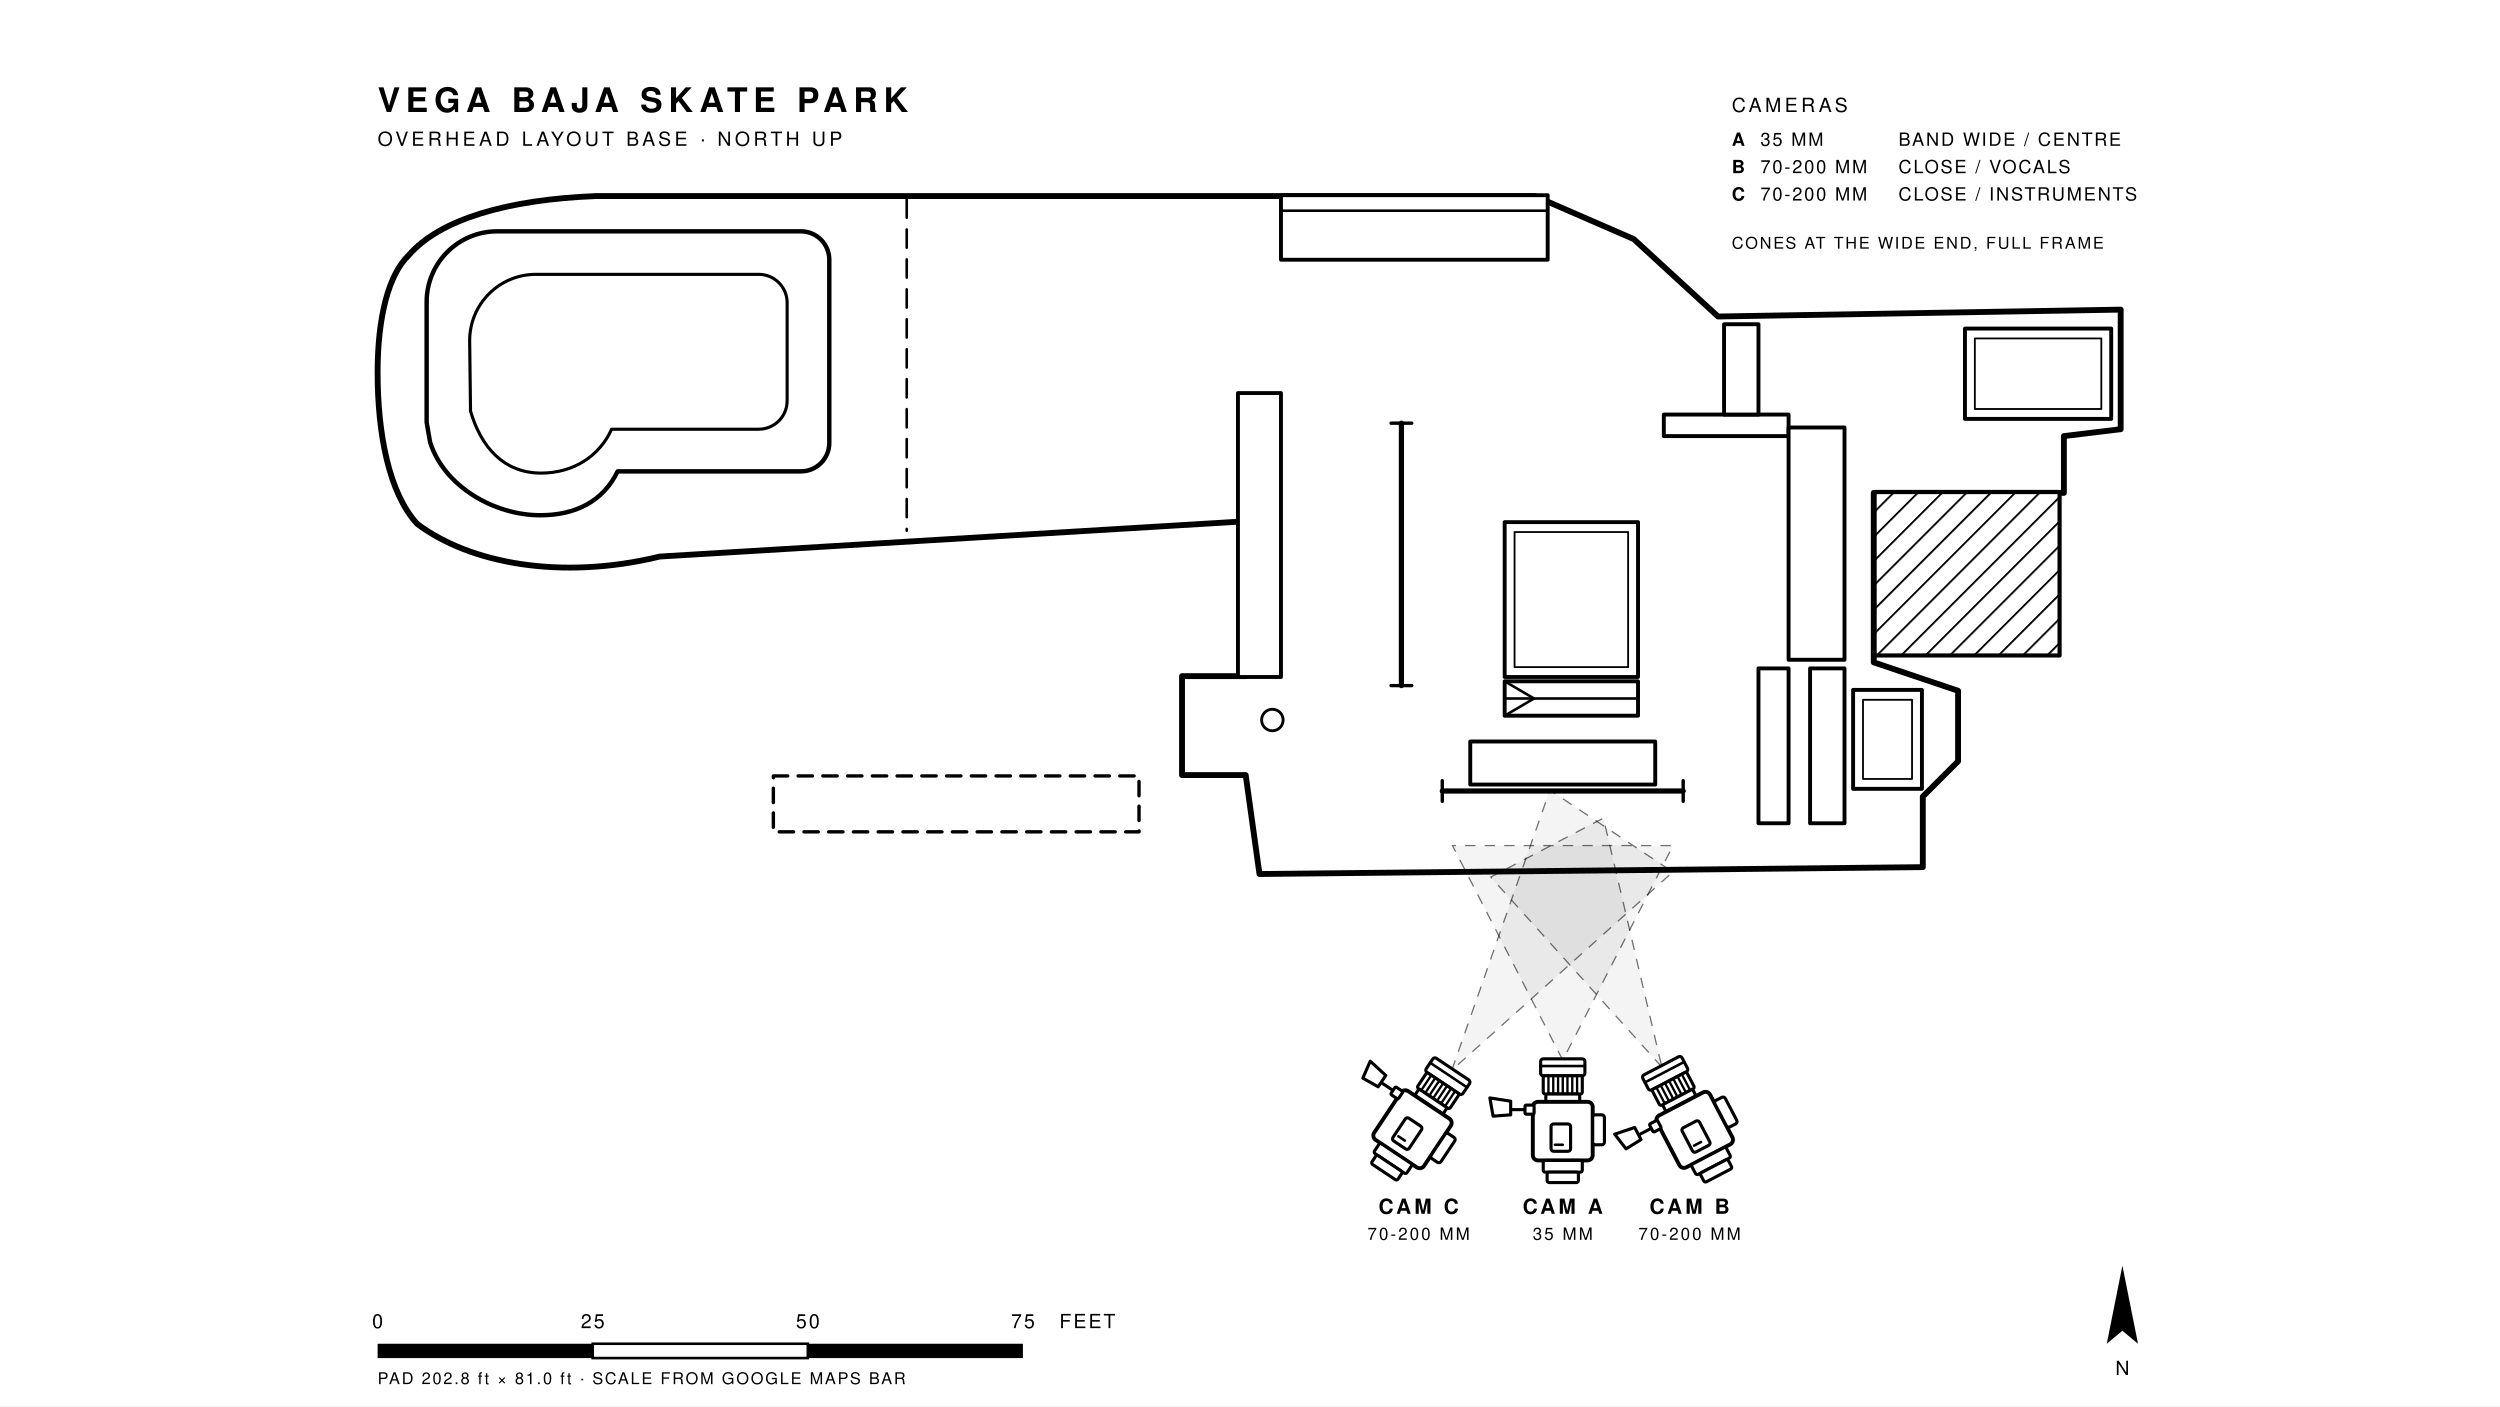
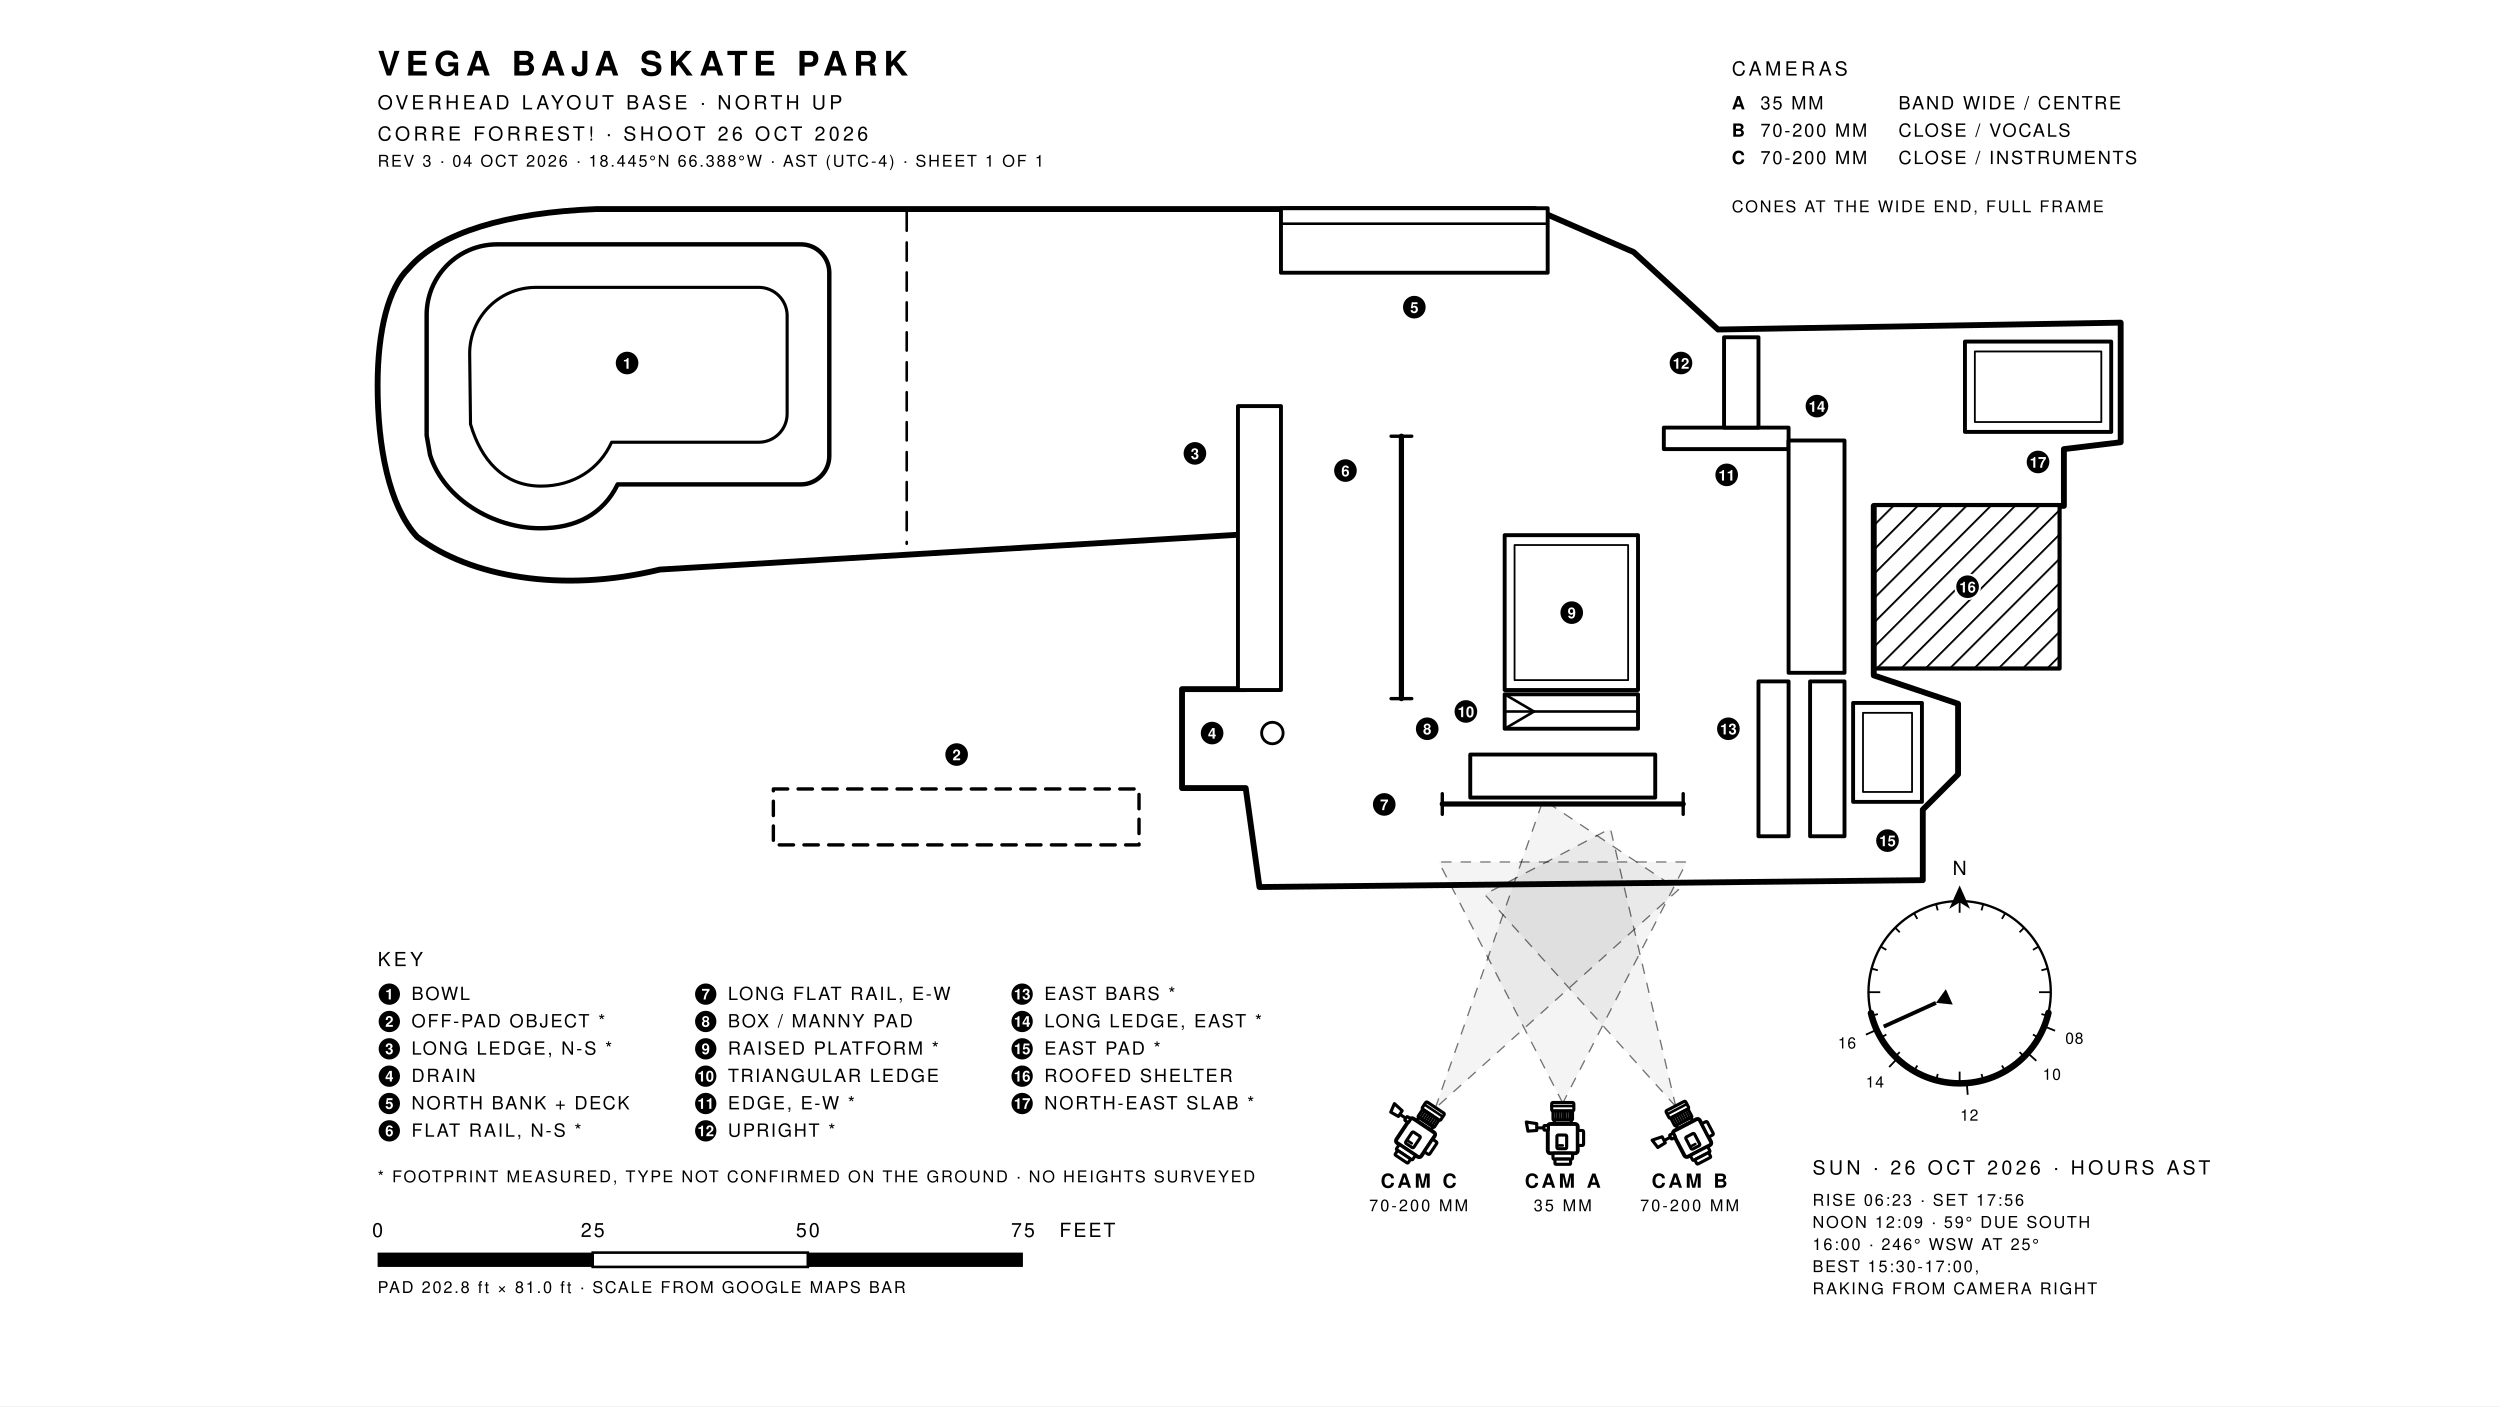
<svg xmlns="http://www.w3.org/2000/svg" width="1920" height="1080" viewBox="0 0 1920 1080">
  <style>
    text { font-family:'Helvetica Neue',Helvetica,Arial,'Liberation Sans',sans-serif; fill:#000 }
    .pad,.coping,.floor,.thin,.joint,.obj,.rail,.shelter,.offpad {
      fill:#fff; stroke:#000; stroke-linejoin:round; stroke-linecap:round }
    .thin,.joint,.floor,.coping,.rail { fill:none }
    .joint   { stroke-dasharray:2.119 1.362 }
    .shelter { fill:url(#hatch) }
    .offpad  { fill:none; stroke-dasharray:1.665 1.211 }
-     .icon    { fill:#fff; stroke:#000; stroke-width:2.4; stroke-linejoin:round; stroke-linecap:round }
+     .icon    { fill:#fff; stroke:#000; stroke-linejoin:round; stroke-linecap:round }
    .cone    { fill:#000; fill-opacity:0.045; stroke:#000; stroke-width:1.0; stroke-opacity:0.55; stroke-dasharray:8 7 }
    .perf    { fill:none; stroke:#000; stroke-width:1.6; stroke-dasharray:9 7 }
+     .key     { fill:#000; stroke:#fff; stroke-width:1.6 }
+     .keynum  { font-size:11.5px; font-weight:700; fill:#fff; letter-spacing:0 }
+     .dial    { fill:#fff; stroke:#000; stroke-width:1.8 }
+     .dialtick{ stroke:#000; stroke-width:1.4 }
+     .sunarc  { fill:none; stroke:#000; stroke-width:5; stroke-linecap:round }
+     .sunray  { stroke:#000; stroke-width:3 }
+     .sunhead,.narrow { fill:#000 }
+     .dialnum { font-size:12px; letter-spacing:0.6px }
    .title   { font-size:26px; letter-spacing:4.5px; font-weight:700 }
    .sub     { font-size:15px; letter-spacing:2.6px }
    .tick    { font-size:15px; letter-spacing:1.6px }
    .note    { font-size:12.5px; letter-spacing:1.4px }
    .legend  { font-size:14px; letter-spacing:1.4px }
-     .camtag  { font-size:16px; letter-spacing:2.4px; font-weight:700 }
-     .camlens { font-size:13px; letter-spacing:1.6px }
-     .key     { fill:#000; stroke:none }
-     .keynum  { font-size:13px; font-weight:700; fill:#fff; letter-spacing:0 }
+     .camtag  { font-size:15px; letter-spacing:2.4px; font-weight:700 }
+     .camlens { font-size:12.5px; letter-spacing:1.6px }
+     .bandtag { font-size:11.5px; letter-spacing:1.2px }
    .grid line { stroke:#000; stroke-width:0.6; opacity:0.22 }
</style>
  <defs>
    <pattern id="hatch" patternUnits="userSpaceOnUse" width="2.0" height="2.0" patternTransform="rotate(45)">
      <rect width="2.0" height="2.0" fill="#fff" />
      <line x1="0" y1="0" x2="0" y2="2.0" stroke="#000" stroke-width="0.42" />
    </pattern>
-     <g id="cam">
+     <g id="cam" stroke-width="4.80">
      <rect x="-17" y="-47" width="34" height="13" rx="2" />
-       <line x1="-17" y1="-41.5" x2="17" y2="-41.5" stroke-width="2" />
+       <line x1="-17" y1="-41.5" x2="17" y2="-41.5" stroke-width="4.00" />
      <rect x="-15" y="-34" width="30" height="14" rx="1.5" />
-       <g stroke-width="1.8">
+       <g stroke-width="3.60">
        <line x1="-11" y1="-33" x2="-11" y2="-21" />
        <line x1="-7.3" y1="-33" x2="-7.3" y2="-21" />
        <line x1="-3.6" y1="-33" x2="-3.6" y2="-21" />
        <line x1="0" y1="-33" x2="0" y2="-21" />
        <line x1="3.6" y1="-33" x2="3.6" y2="-21" />
        <line x1="7.3" y1="-33" x2="7.3" y2="-21" />
        <line x1="11" y1="-33" x2="11" y2="-21" />
      </g>
      <rect x="-13" y="-20" width="26" height="6" rx="1.5" />
-       <rect x="-23" y="-14" width="46" height="45" rx="4" stroke-width="3" />
+       <rect x="-23" y="-14" width="46" height="45" rx="4" stroke-width="6.00" />
      <rect x="23" y="-4" width="9" height="23" rx="2" />
-       <path d="M -23,-8 L -40,-8" stroke-width="2.4" />
+       <path d="M -23,-8 L -40,-8" stroke-width="4.80" />
      <rect x="-29" y="-11.5" width="7" height="7" rx="1" />
      <path d="M -40,-14.5 L -56,-17 L -53.5,-3 L -40,-4 Z" />
      <rect x="-9" y="3" width="15" height="21" rx="2" />
-       <line x1="-6" y1="19" x2="0" y2="19" stroke-width="2" />
+       <line x1="-6" y1="19" x2="0" y2="19" stroke-width="4.00" />
      <rect x="-15" y="31" width="30" height="9" rx="1.5" />
      <rect x="-12" y="40" width="24" height="8" rx="1.5" />
    </g>
-     <g id="person">
-       <ellipse cx="0" cy="0" rx="30" ry="12" stroke-width="2.8" />
-       <ellipse cx="-21" cy="0" rx="2.6" ry="6" stroke-width="2" />
-       <ellipse cx="21" cy="0" rx="2.6" ry="6" stroke-width="2" />
-       <circle cx="0" cy="-2" r="16" fill="#000" stroke-width="2.4" />
-       <path d="M -15.2,3 A 16,16 0 0 0 15.2,3 Z" fill="#fff" stroke-width="2.4" />
-       <path d="M -5.5,12.5 L 0,19 L 5.5,12.5 Z" fill="#000" stroke-width="2" />
+     <g id="person" stroke-width="4.80">
+       <ellipse cx="0" cy="0" rx="30" ry="12" stroke-width="5.60" />
+       <ellipse cx="-21" cy="0" rx="2.6" ry="6" stroke-width="4.00" />
+       <ellipse cx="21" cy="0" rx="2.6" ry="6" stroke-width="4.00" />
+       <circle cx="0" cy="-2" r="16" fill="#000" stroke-width="4.80" />
+       <path d="M -15.2,3 A 16,16 0 0 0 15.2,3 Z" fill="#fff" stroke-width="4.80" />
+       <path d="M -5.5,12.5 L 0,19 L 5.5,12.5 Z" fill="#000" stroke-width="4.00" />
    </g>
  </defs>
  <rect width="1920" height="1080" fill="#fff" />
-   <g id="park" transform="translate(290,140) scale(6.6075)">
+   <g id="park" transform="translate(290,150) scale(6.6075)">
    <path class="pad" d="M 0.0,22.1  C 0.0,15.6 1.3,10.7 3.6,8.5  C 7.2,4.3 15.1,2.0 25.4,1.6  L 134.5,1.6  L 146.0,6.6 L 155.8,15.6  L 202.6,14.8 L 202.6,28.7 L 196.0,29.5 L 196.0,36.1  L 173.9,36.1 L 173.9,55.8  L 183.7,59.1 L 183.7,67.3 L 179.6,71.4 L 179.6,79.6  L 102.5,80.4 L 100.9,68.9  L 93.5,68.9 L 93.5,57.4 L 100.9,57.4  L 100.9,39.4  L 32.8,43.5  C 21.3,46.3 10.7,44.3 4.6,39.7  C 1.3,36.1 0.0,29.2 0.0,22.1 Z" stroke-width="0.681" />
    <path class="coping" d="M 13.9,5.7  L 49.2,5.7 A 3.3,3.3 0 0 1 52.5,9.0  L 52.5,30.3 A 3.3,3.3 0 0 1 49.2,33.6  L 27.9,33.6  C 26.2,37.1 23.0,38.7 18.9,38.7  C 13.5,38.7 7.7,35.3 6.1,30.2  L 5.7,27.9 L 5.7,13.9  A 8.2,8.2 0 0 1 13.9,5.7 Z" stroke-width="0.515" />
    <path class="floor" d="M 18.4,10.7  L 44.3,10.7 A 3.3,3.3 0 0 1 47.6,13.9  L 47.6,25.4 A 3.3,3.3 0 0 1 44.3,28.7  L 27.2,28.7  C 25.8,31.8 22.8,33.8 19.0,33.8  C 14.6,33.8 12.0,30.7 10.8,26.6  L 10.7,18.4  A 7.7,7.7 0 0 1 18.4,10.7 Z" stroke-width="0.363" />
    <line class="joint" x1="61.5" y1="2.0" x2="61.5" y2="40.5" stroke-width="0.303" />
    <rect class="obj" x="105.0" y="1.5" width="31.0" height="7.5" stroke-width="0.454" />
    <line class="thin" x1="105.0" y1="3.3" x2="136.0" y2="3.3" stroke-width="0.303" />
    <rect class="obj" x="100.0" y="24.5" width="5.0" height="33.0" stroke-width="0.454" />
    <line class="rail" x1="119.0" y1="28.0" x2="119.0" y2="58.5" stroke-width="0.605" />
    <line class="obj" x1="117.8" y1="28.0" x2="120.2" y2="28.0" stroke-width="0.394" />
    <line class="obj" x1="117.8" y1="58.5" x2="120.2" y2="58.5" stroke-width="0.394" />
    <rect class="obj" x="131.0" y="39.5" width="15.5" height="18.0" stroke-width="0.454" />
    <rect class="thin" x="132.15" y="40.65" width="13.2" height="15.7" stroke-width="0.212" />
    <rect class="obj" x="131.0" y="58.0" width="15.5" height="4.0" stroke-width="0.454" />
    <line class="thin" x1="131.0" y1="60.0" x2="146.5" y2="60.0" stroke-width="0.303" />
    <line class="thin" x1="131.0" y1="58.0" x2="134.41" y2="60.0" stroke-width="0.303" />
    <line class="thin" x1="131.0" y1="62.0" x2="134.41" y2="60.0" stroke-width="0.303" />
    <rect class="obj" x="127.0" y="65.0" width="21.5" height="5.0" stroke-width="0.454" />
    <line class="rail" x1="123.75" y1="70.75" x2="151.75" y2="70.75" stroke-width="0.605" />
    <line class="obj" x1="123.75" y1="69.55" x2="123.75" y2="71.95" stroke-width="0.394" />
    <line class="obj" x1="151.75" y1="69.55" x2="151.75" y2="71.95" stroke-width="0.394" />
    <rect class="obj" x="149.5" y="27.0" width="14.5" height="2.5" stroke-width="0.454" />
    <rect class="obj" x="156.5" y="16.5" width="4.0" height="10.5" stroke-width="0.454" />
    <rect class="obj" x="164.0" y="28.5" width="6.5" height="27.0" stroke-width="0.454" />
    <rect class="obj" x="160.5" y="56.5" width="3.5" height="18.0" stroke-width="0.454" />
    <rect class="obj" x="166.5" y="56.5" width="4.0" height="18.0" stroke-width="0.454" />
    <rect class="obj" x="171.5" y="59.0" width="8.0" height="11.5" stroke-width="0.454" />
    <rect class="thin" x="172.65" y="60.15" width="5.7" height="9.2" stroke-width="0.212" />
    <rect class="obj" x="184.5" y="17.0" width="17.0" height="10.5" stroke-width="0.454" />
    <rect class="thin" x="185.65" y="18.15" width="14.7" height="8.2" stroke-width="0.212" />
    <rect class="shelter" x="174.0" y="36.0" width="21.5" height="19.0" stroke-width="0.484" />
    <circle class="obj" cx="104.0" cy="62.5" r="1.25" stroke-width="0.333" />
    <rect class="offpad" x="46.0" y="69.0" width="42.5" height="6.5" stroke-width="0.394" />
  </g>
-   <path class="cone" d="M 1200.2,814.2 L 1115.5,649.4 L 1284.9,649.4 Z" />
-   <g class="icon" transform="translate(1200.2,860.2) rotate(0.0)">
-     <use href="#cam" />
-   </g>
-   <text x="1200.2" y="932.2" class="camtag" text-anchor="middle">CAM A</text>
-   <text x="1200.2" y="952.2" class="camlens" text-anchor="middle">35 MM</text>
-   <path class="cone" d="M 1276.3,819.5 L 1144.9,673.6 L 1231.4,628.3 Z" />
-   <g class="icon" transform="translate(1297.6,860.2) rotate(-27.6)">
-     <use href="#cam" />
-   </g>
-   <text x="1297.6" y="932.2" class="camtag" text-anchor="middle">CAM B</text>
-   <text x="1297.6" y="952.2" class="camlens" text-anchor="middle">70-200 MM</text>
-   <path class="cone" d="M 1115.0,821.9 L 1190.3,606.8 L 1284.7,669.7 Z" />
-   <g class="icon" transform="translate(1089.5,860.2) rotate(33.7)">
-     <use href="#cam" />
-   </g>
-   <text x="1089.5" y="932.2" class="camtag" text-anchor="middle">CAM C</text>
-   <text x="1089.5" y="952.2" class="camlens" text-anchor="middle">70-200 MM</text>
-   <text x="290" y="86" class="title">VEGA BAJA SKATE PARK</text>
-   <text x="290" y="112" class="sub">OVERHEAD LAYOUT BASE · NORTH UP</text>
-   <g transform="translate(1330,86)">
-     <text x="0" y="0" class="sub">CAMERAS</text>
-     <text x="0" y="26" class="legend" font-weight="700">A</text>
-     <text x="22" y="26" class="legend">35 MM</text>
-     <text x="128" y="26" class="legend">BAND WIDE / CENTRE</text>
-     <text x="0" y="47" class="legend" font-weight="700">B</text>
-     <text x="22" y="47" class="legend">70-200 MM</text>
-     <text x="128" y="47" class="legend">CLOSE / VOCALS</text>
-     <text x="0" y="68" class="legend" font-weight="700">C</text>
-     <text x="22" y="68" class="legend">70-200 MM</text>
-     <text x="128" y="68" class="legend">CLOSE / INSTRUMENTS</text>
-     <text x="0" y="105" class="note">CONES AT THE WIDE END, FULL FRAME</text>
-   </g>
-   <g transform="translate(290.0,1032.0)">
-     <rect x="0" y="0" width="165.2" height="11" fill="#000" />
-     <rect x="165.2" y="0" width="165.2" height="11" fill="none" stroke="#000" stroke-width="2" />
-     <rect x="330.4" y="0" width="165.2" height="11" fill="#000" />
-     <text x="0.0" y="-12" class="tick" text-anchor="middle">0</text>
-     <text x="165.2" y="-12" class="tick" text-anchor="middle">25</text>
-     <text x="330.4" y="-12" class="tick" text-anchor="middle">50</text>
-     <text x="495.6" y="-12" class="tick" text-anchor="middle">75</text>
-     <text x="523.6" y="-12" class="tick">FEET</text>
-     <text x="0" y="31" class="note">PAD 202.8 ft × 81.0 ft · SCALE FROM GOOGLE MAPS BAR</text>
-   </g>
-   <g transform="translate(1630,1010)">
-     <path d="M 0,-38 L 12,22 L 0,12 L -12,22 Z" fill="#000" />
-     <text x="0" y="46" class="tick" text-anchor="middle">N</text>
+   <g id="keys">
+     <circle class="key" cx="481.6" cy="278.8" r="9.5" />
+     <text x="481.6" y="283.2" class="keynum" text-anchor="middle">1</text>
+     <circle class="key" cx="734.7" cy="579.5" r="9.5" />
+     <text x="734.7" y="583.9" class="keynum" text-anchor="middle">2</text>
+     <circle class="key" cx="917.7" cy="348.2" r="9.5" />
+     <text x="917.7" y="352.6" class="keynum" text-anchor="middle">3</text>
+     <circle class="key" cx="930.9" cy="563.0" r="9.5" />
+     <text x="930.9" y="567.3" class="keynum" text-anchor="middle">4</text>
+     <circle class="key" cx="1086.2" cy="235.9" r="9.5" />
+     <text x="1086.2" y="240.3" class="keynum" text-anchor="middle">5</text>
+     <circle class="key" cx="1033.3" cy="361.4" r="9.5" />
+     <text x="1033.3" y="365.8" class="keynum" text-anchor="middle">6</text>
+     <circle class="key" cx="1063.1" cy="617.8" r="9.5" />
+     <text x="1063.1" y="622.2" class="keynum" text-anchor="middle">7</text>
+     <circle class="key" cx="1096.1" cy="559.7" r="9.5" />
+     <text x="1096.1" y="564.0" class="keynum" text-anchor="middle">8</text>
+     <circle class="key" cx="1207.1" cy="470.5" r="9.5" />
+     <text x="1207.1" y="474.8" class="keynum" text-anchor="middle">9</text>
+     <circle class="key" cx="1125.8" cy="546.4" r="9.5" />
+     <text x="1125.8" y="550.8" class="keynum" text-anchor="middle">10</text>
+     <circle class="key" cx="1326.1" cy="364.7" r="9.5" />
+     <text x="1326.1" y="369.1" class="keynum" text-anchor="middle">11</text>
+     <circle class="key" cx="1291.0" cy="278.8" r="9.5" />
+     <text x="1291.0" y="283.2" class="keynum" text-anchor="middle">12</text>
+     <circle class="key" cx="1327.4" cy="559.7" r="9.5" />
+     <text x="1327.4" y="564.0" class="keynum" text-anchor="middle">13</text>
+     <circle class="key" cx="1395.4" cy="311.9" r="9.5" />
+     <text x="1395.4" y="316.3" class="keynum" text-anchor="middle">14</text>
+     <circle class="key" cx="1449.6" cy="645.6" r="9.5" />
+     <text x="1449.6" y="649.9" class="keynum" text-anchor="middle">15</text>
+     <circle class="key" cx="1511.1" cy="450.6" r="9.5" />
+     <text x="1511.1" y="455.0" class="keynum" text-anchor="middle">16</text>
+     <circle class="key" cx="1565.2" cy="354.8" r="9.5" />
+     <text x="1565.2" y="359.2" class="keynum" text-anchor="middle">17</text>
+   </g>
+   <g id="band" />
+   <g id="cameras">
+     <path class="cone" d="M 1200.2,847.2 L 1105.0,662.0 L 1295.4,662.0 Z" />
+     <g class="icon" transform="translate(1200.2,870.2) rotate(0.0) scale(0.5)">
+       <use href="#cam" />
+     </g>
+     <text x="1200.2" y="912.2" class="camtag" text-anchor="middle">CAM A</text>
+     <text x="1200.2" y="930.2" class="camlens" text-anchor="middle">35 MM</text>
+     <path class="cone" d="M 1287.0,849.8 L 1140.2,686.9 L 1236.8,636.3 Z" />
+     <g class="icon" transform="translate(1297.6,870.2) rotate(-27.6) scale(0.5)">
+       <use href="#cam" />
+     </g>
+     <text x="1297.6" y="912.2" class="camtag" text-anchor="middle">CAM B</text>
+     <text x="1297.6" y="930.2" class="camlens" text-anchor="middle">70-200 MM</text>
+     <path class="cone" d="M 1102.3,851.1 L 1185.2,614.2 L 1289.0,683.4 Z" />
+     <g class="icon" transform="translate(1089.5,870.2) rotate(33.7) scale(0.5)">
+       <use href="#cam" />
+     </g>
+     <text x="1089.5" y="912.2" class="camtag" text-anchor="middle">CAM C</text>
+     <text x="1089.5" y="930.2" class="camlens" text-anchor="middle">70-200 MM</text>
+   </g>
+   <g id="annotation">
+     <g transform="translate(290,58)">
+       <text x="0" y="0" class="title">VEGA BAJA SKATE PARK</text>
+       <text x="0" y="26" class="sub">OVERHEAD LAYOUT BASE · NORTH UP</text>
+       <text x="0" y="50" class="sub">CORRE FORREST! · SHOOT 26 OCT 2026</text>
+       <text x="0" y="70" class="note">REV 3 · 04 OCT 2026 · 18.445°N 66.388°W · AST (UTC-4) · SHEET 1 OF 1</text>
+     </g>
+     <g transform="translate(1330,58)">
+       <text x="0" y="0" class="sub">CAMERAS</text>
+       <text x="0" y="26" class="legend" font-weight="700">A</text>
+       <text x="22" y="26" class="legend">35 MM</text>
+       <text x="128" y="26" class="legend">BAND WIDE / CENTRE</text>
+       <text x="0" y="47" class="legend" font-weight="700">B</text>
+       <text x="22" y="47" class="legend">70-200 MM</text>
+       <text x="128" y="47" class="legend">CLOSE / VOCALS</text>
+       <text x="0" y="68" class="legend" font-weight="700">C</text>
+       <text x="22" y="68" class="legend">70-200 MM</text>
+       <text x="128" y="68" class="legend">CLOSE / INSTRUMENTS</text>
+       <text x="0" y="105" class="note">CONES AT THE WIDE END, FULL FRAME</text>
+     </g>
+     <g transform="translate(290,742)">
+       <text x="0" y="0" class="sub">KEY</text>
+       <circle class="key" cx="9.0" cy="21.5" r="9.0" />
+       <text x="9.0" y="25.6" class="keynum" text-anchor="middle">1</text>
+       <text x="26" y="26" class="legend">BOWL</text>
+       <circle class="key" cx="9.0" cy="42.5" r="9.0" />
+       <text x="9.0" y="46.6" class="keynum" text-anchor="middle">2</text>
+       <text x="26" y="47" class="legend">OFF-PAD OBJECT *</text>
+       <circle class="key" cx="9.0" cy="63.5" r="9.0" />
+       <text x="9.0" y="67.6" class="keynum" text-anchor="middle">3</text>
+       <text x="26" y="68" class="legend">LONG LEDGE, N-S *</text>
+       <circle class="key" cx="9.0" cy="84.5" r="9.0" />
+       <text x="9.0" y="88.6" class="keynum" text-anchor="middle">4</text>
+       <text x="26" y="89" class="legend">DRAIN</text>
+       <circle class="key" cx="9.0" cy="105.5" r="9.0" />
+       <text x="9.0" y="109.6" class="keynum" text-anchor="middle">5</text>
+       <text x="26" y="110" class="legend">NORTH BANK + DECK</text>
+       <circle class="key" cx="9.0" cy="126.5" r="9.0" />
+       <text x="9.0" y="130.6" class="keynum" text-anchor="middle">6</text>
+       <text x="26" y="131" class="legend">FLAT RAIL, N-S *</text>
+       <circle class="key" cx="252.0" cy="21.5" r="9.0" />
+       <text x="252.0" y="25.6" class="keynum" text-anchor="middle">7</text>
+       <text x="269" y="26" class="legend">LONG FLAT RAIL, E-W</text>
+       <circle class="key" cx="252.0" cy="42.5" r="9.0" />
+       <text x="252.0" y="46.6" class="keynum" text-anchor="middle">8</text>
+       <text x="269" y="47" class="legend">BOX / MANNY PAD</text>
+       <circle class="key" cx="252.0" cy="63.5" r="9.0" />
+       <text x="252.0" y="67.6" class="keynum" text-anchor="middle">9</text>
+       <text x="269" y="68" class="legend">RAISED PLATFORM *</text>
+       <circle class="key" cx="252.0" cy="84.5" r="9.0" />
+       <text x="252.0" y="88.6" class="keynum" text-anchor="middle">10</text>
+       <text x="269" y="89" class="legend">TRIANGULAR LEDGE</text>
+       <circle class="key" cx="252.0" cy="105.5" r="9.0" />
+       <text x="252.0" y="109.6" class="keynum" text-anchor="middle">11</text>
+       <text x="269" y="110" class="legend">EDGE, E-W *</text>
+       <circle class="key" cx="252.0" cy="126.5" r="9.0" />
+       <text x="252.0" y="130.6" class="keynum" text-anchor="middle">12</text>
+       <text x="269" y="131" class="legend">UPRIGHT *</text>
+       <circle class="key" cx="495.0" cy="21.5" r="9.0" />
+       <text x="495.0" y="25.6" class="keynum" text-anchor="middle">13</text>
+       <text x="512" y="26" class="legend">EAST BARS *</text>
+       <circle class="key" cx="495.0" cy="42.5" r="9.0" />
+       <text x="495.0" y="46.6" class="keynum" text-anchor="middle">14</text>
+       <text x="512" y="47" class="legend">LONG LEDGE, EAST *</text>
+       <circle class="key" cx="495.0" cy="63.5" r="9.0" />
+       <text x="495.0" y="67.6" class="keynum" text-anchor="middle">15</text>
+       <text x="512" y="68" class="legend">EAST PAD *</text>
+       <circle class="key" cx="495.0" cy="84.5" r="9.0" />
+       <text x="495.0" y="88.6" class="keynum" text-anchor="middle">16</text>
+       <text x="512" y="89" class="legend">ROOFED SHELTER</text>
+       <circle class="key" cx="495.0" cy="105.5" r="9.0" />
+       <text x="495.0" y="109.6" class="keynum" text-anchor="middle">17</text>
+       <text x="512" y="110" class="legend">NORTH-EAST SLAB *</text>
+       <text x="0" y="166" class="note">* FOOTPRINT MEASURED, TYPE NOT CONFIRMED ON THE GROUND · NO HEIGHTS SURVEYED</text>
+     </g>
+     <g transform="translate(290.0,962.0)">
+       <rect x="0" y="0" width="165.2" height="11" fill="#000" />
+       <rect x="165.2" y="0" width="165.2" height="11" fill="none" stroke="#000" stroke-width="2" />
+       <rect x="330.4" y="0" width="165.2" height="11" fill="#000" />
+       <text x="0.0" y="-12" class="tick" text-anchor="middle">0</text>
+       <text x="165.2" y="-12" class="tick" text-anchor="middle">25</text>
+       <text x="330.4" y="-12" class="tick" text-anchor="middle">50</text>
+       <text x="495.6" y="-12" class="tick" text-anchor="middle">75</text>
+       <text x="523.6" y="-12" class="tick">FEET</text>
+       <text x="0" y="31" class="note">PAD 202.8 ft × 81.0 ft · SCALE FROM GOOGLE MAPS BAR</text>
+     </g>
+     <g transform="translate(0,0)">
+       <circle class="dial" cx="1505" cy="762" r="70" />
+       <line class="dialtick" x1="1505.0" y1="692.0" x2="1505.0" y2="701.0" />
+       <line class="dialtick" x1="1523.1" y1="694.4" x2="1521.8" y2="699.2" />
+       <line class="dialtick" x1="1540.0" y1="701.4" x2="1537.5" y2="705.7" />
+       <line class="dialtick" x1="1554.5" y1="712.5" x2="1551.0" y2="716.0" />
+       <line class="dialtick" x1="1565.6" y1="727.0" x2="1561.3" y2="729.5" />
+       <line class="dialtick" x1="1572.6" y1="743.9" x2="1567.8" y2="745.2" />
+       <line class="dialtick" x1="1575.0" y1="762.0" x2="1566.0" y2="762.0" />
+       <line class="dialtick" x1="1572.6" y1="780.1" x2="1567.8" y2="778.8" />
+       <line class="dialtick" x1="1565.6" y1="797.0" x2="1561.3" y2="794.5" />
+       <line class="dialtick" x1="1554.5" y1="811.5" x2="1551.0" y2="808.0" />
+       <line class="dialtick" x1="1540.0" y1="822.6" x2="1537.5" y2="818.3" />
+       <line class="dialtick" x1="1523.1" y1="829.6" x2="1521.8" y2="824.8" />
+       <line class="dialtick" x1="1505.0" y1="832.0" x2="1505.0" y2="823.0" />
+       <line class="dialtick" x1="1486.9" y1="829.6" x2="1488.2" y2="824.8" />
+       <line class="dialtick" x1="1470.0" y1="822.6" x2="1472.5" y2="818.3" />
+       <line class="dialtick" x1="1455.5" y1="811.5" x2="1459.0" y2="808.0" />
+       <line class="dialtick" x1="1444.4" y1="797.0" x2="1448.7" y2="794.5" />
+       <line class="dialtick" x1="1437.4" y1="780.1" x2="1442.2" y2="778.8" />
+       <line class="dialtick" x1="1435.0" y1="762.0" x2="1444.0" y2="762.0" />
+       <line class="dialtick" x1="1437.4" y1="743.9" x2="1442.2" y2="745.2" />
+       <line class="dialtick" x1="1444.4" y1="727.0" x2="1448.7" y2="729.5" />
+       <line class="dialtick" x1="1455.5" y1="712.5" x2="1459.0" y2="716.0" />
+       <line class="dialtick" x1="1470.0" y1="701.4" x2="1472.5" y2="705.7" />
+       <line class="dialtick" x1="1486.9" y1="694.4" x2="1488.2" y2="699.2" />
+       <path class="sunarc" d="M 1573.2,777.9 A 70,70 0 0 1 1436.9,778.1" />
+       <line class="dialtick" x1="1569.9" y1="788.2" x2="1578.3" y2="791.6" />
+       <text x="1593.1" y="801.6" class="dialnum" text-anchor="middle">08</text>
+       <line class="dialtick" x1="1557.2" y1="808.7" x2="1563.9" y2="814.7" />
+       <text x="1575.8" y="829.3" class="dialnum" text-anchor="middle">10</text>
+       <line class="dialtick" x1="1510.5" y1="831.8" x2="1511.2" y2="840.8" />
+       <text x="1512.4" y="860.7" class="dialnum" text-anchor="middle">12</text>
+       <line class="dialtick" x1="1457.0" y1="813.0" x2="1450.9" y2="819.5" />
+       <text x="1439.9" y="835.2" class="dialnum" text-anchor="middle">14</text>
+       <line class="dialtick" x1="1441.2" y1="790.9" x2="1433.0" y2="794.6" />
+       <text x="1418.5" y="805.2" class="dialnum" text-anchor="middle">16</text>
+       <line class="sunray" x1="1446.7" y1="788.4" x2="1486.8" y2="770.2" />
+       <polygon class="sunhead" points="1486.8,770.2 1494.4,759.7 1499.7,771.5" />
+       <path class="narrow" d="M 1505,680 L 1513,698 L 1505,693 L 1497,698 Z" />
+       <text x="1505" y="672" class="tick" text-anchor="middle">N</text>
+     </g>
+     <g transform="translate(1392,902)">
+       <text x="0" y="0" class="sub">SUN · 26 OCT 2026 · HOURS AST</text>
+       <text x="0" y="24" class="note">RISE 06:23 · SET 17:56</text>
+       <text x="0" y="41" class="note">NOON 12:09 · 59° DUE SOUTH</text>
+       <text x="0" y="58" class="note">16:00 · 246° WSW AT 25°</text>
+       <text x="0" y="75" class="note">BEST 15:30-17:00,</text>
+       <text x="0" y="92" class="note">RAKING FROM CAMERA RIGHT</text>
+     </g>
  </g>
</svg>
